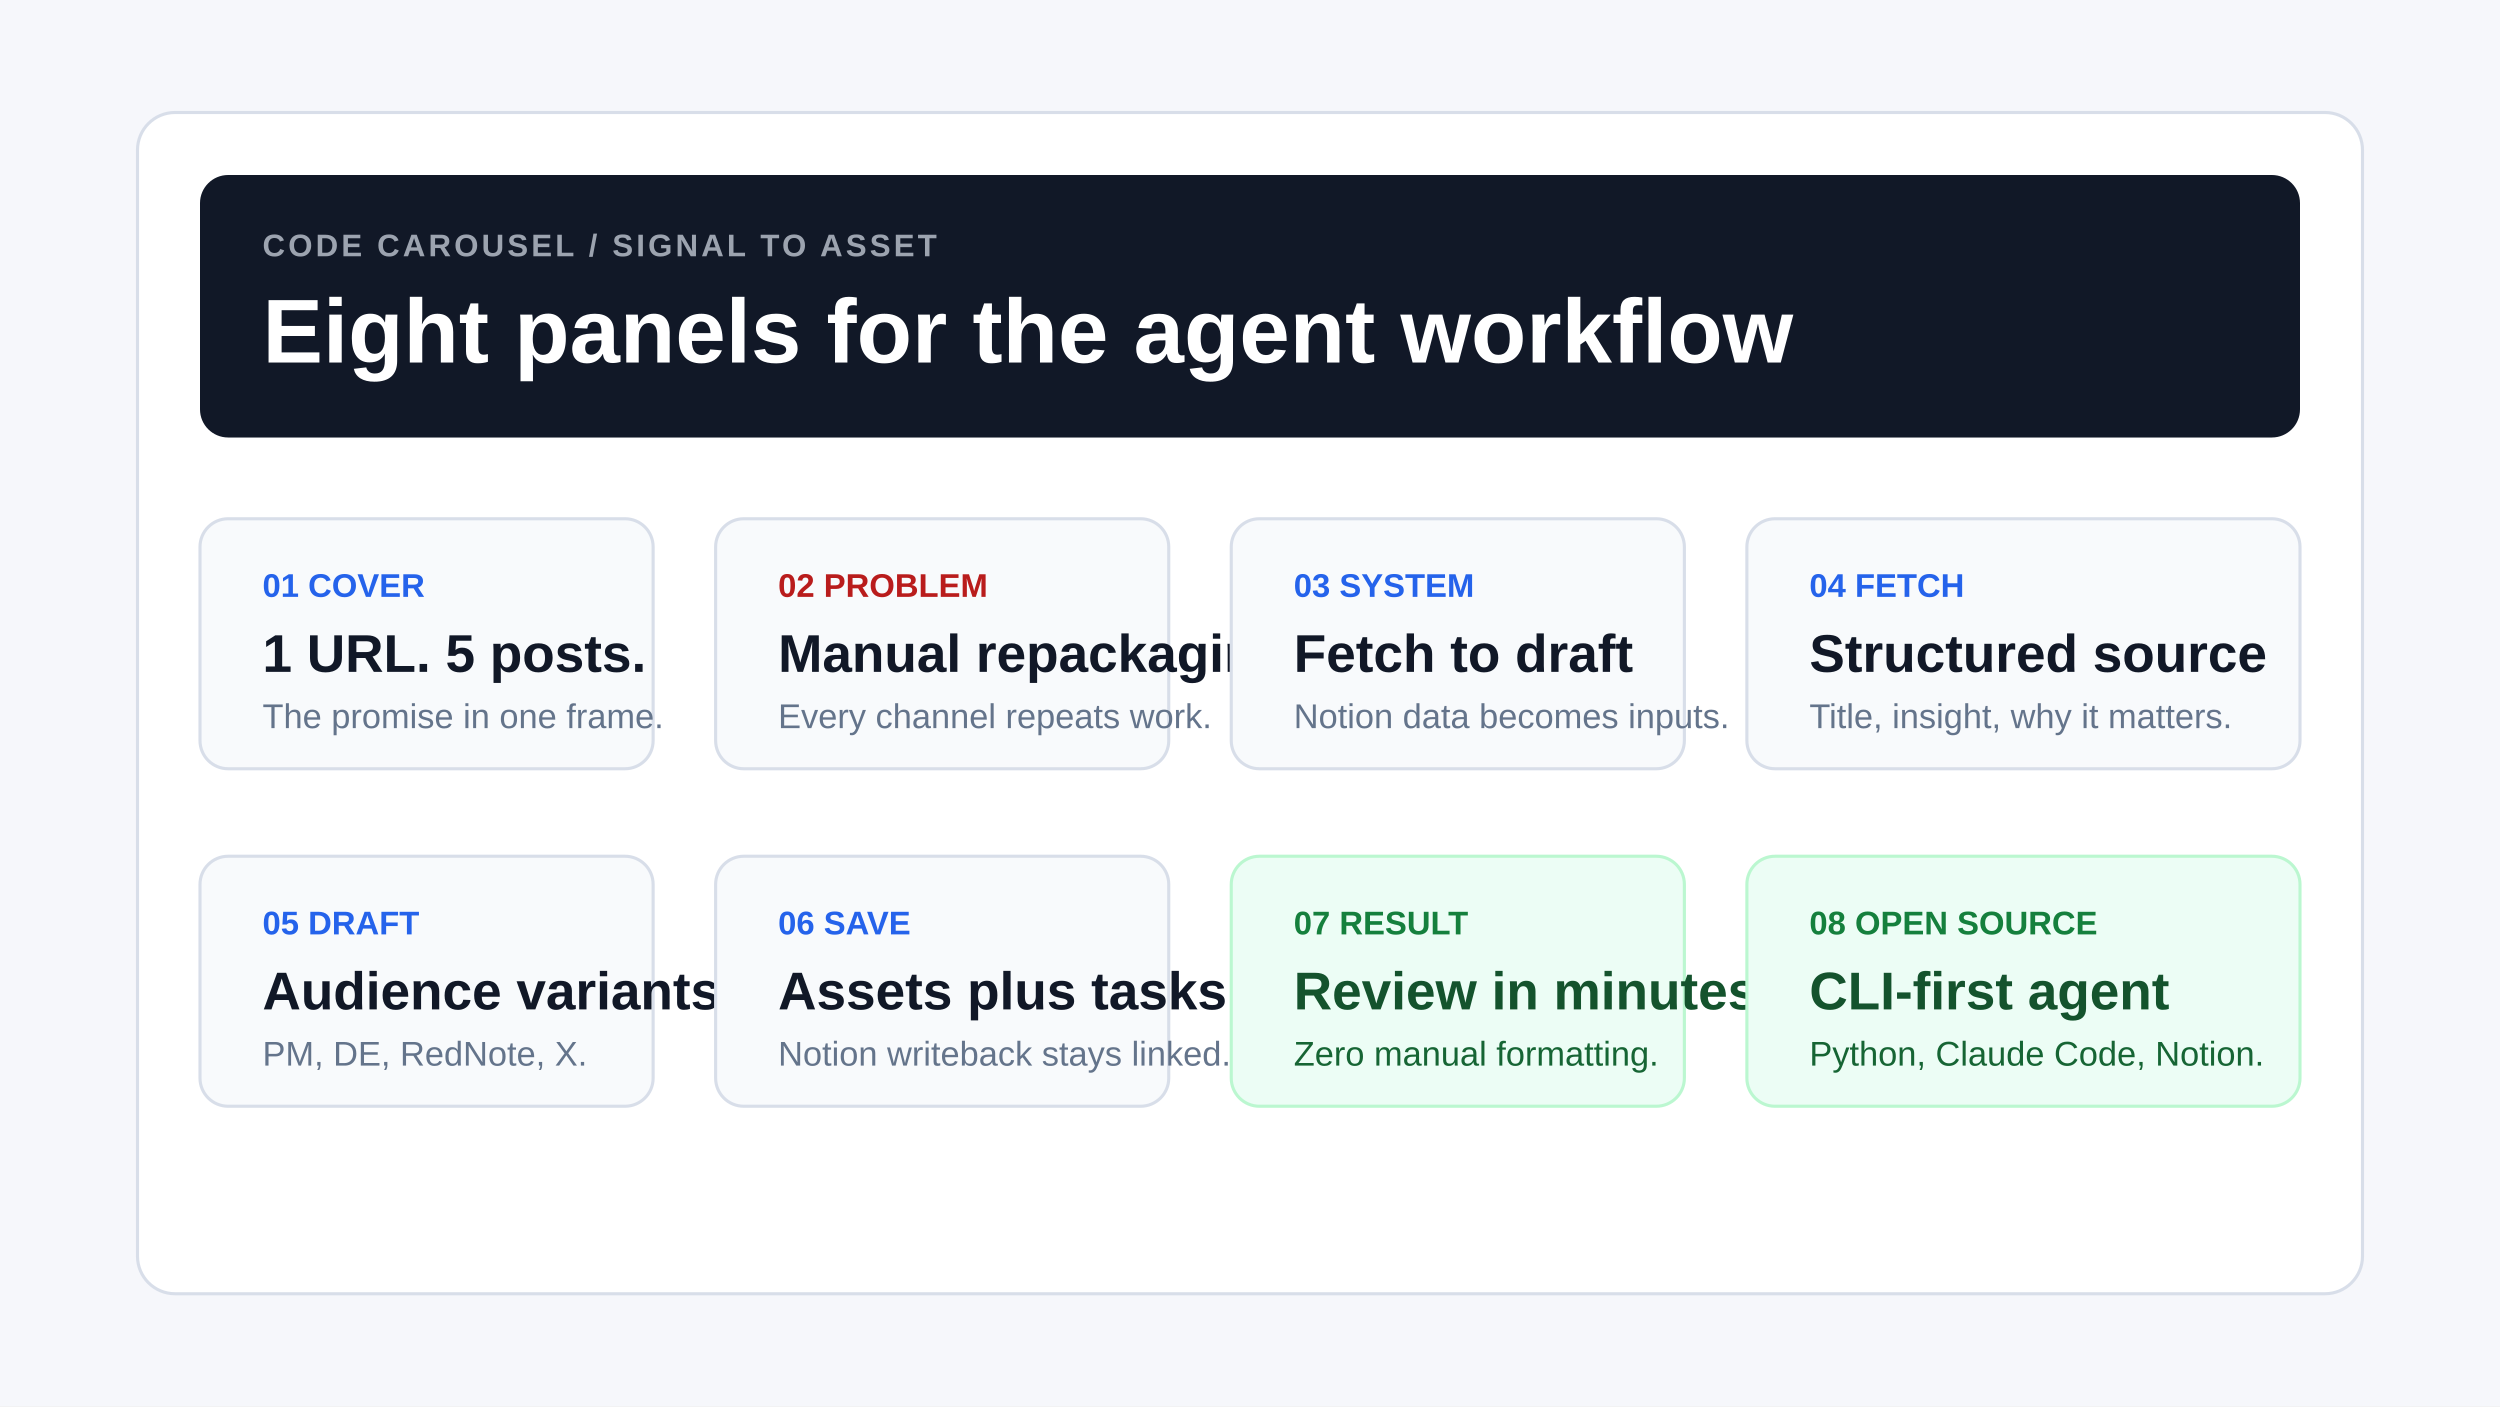
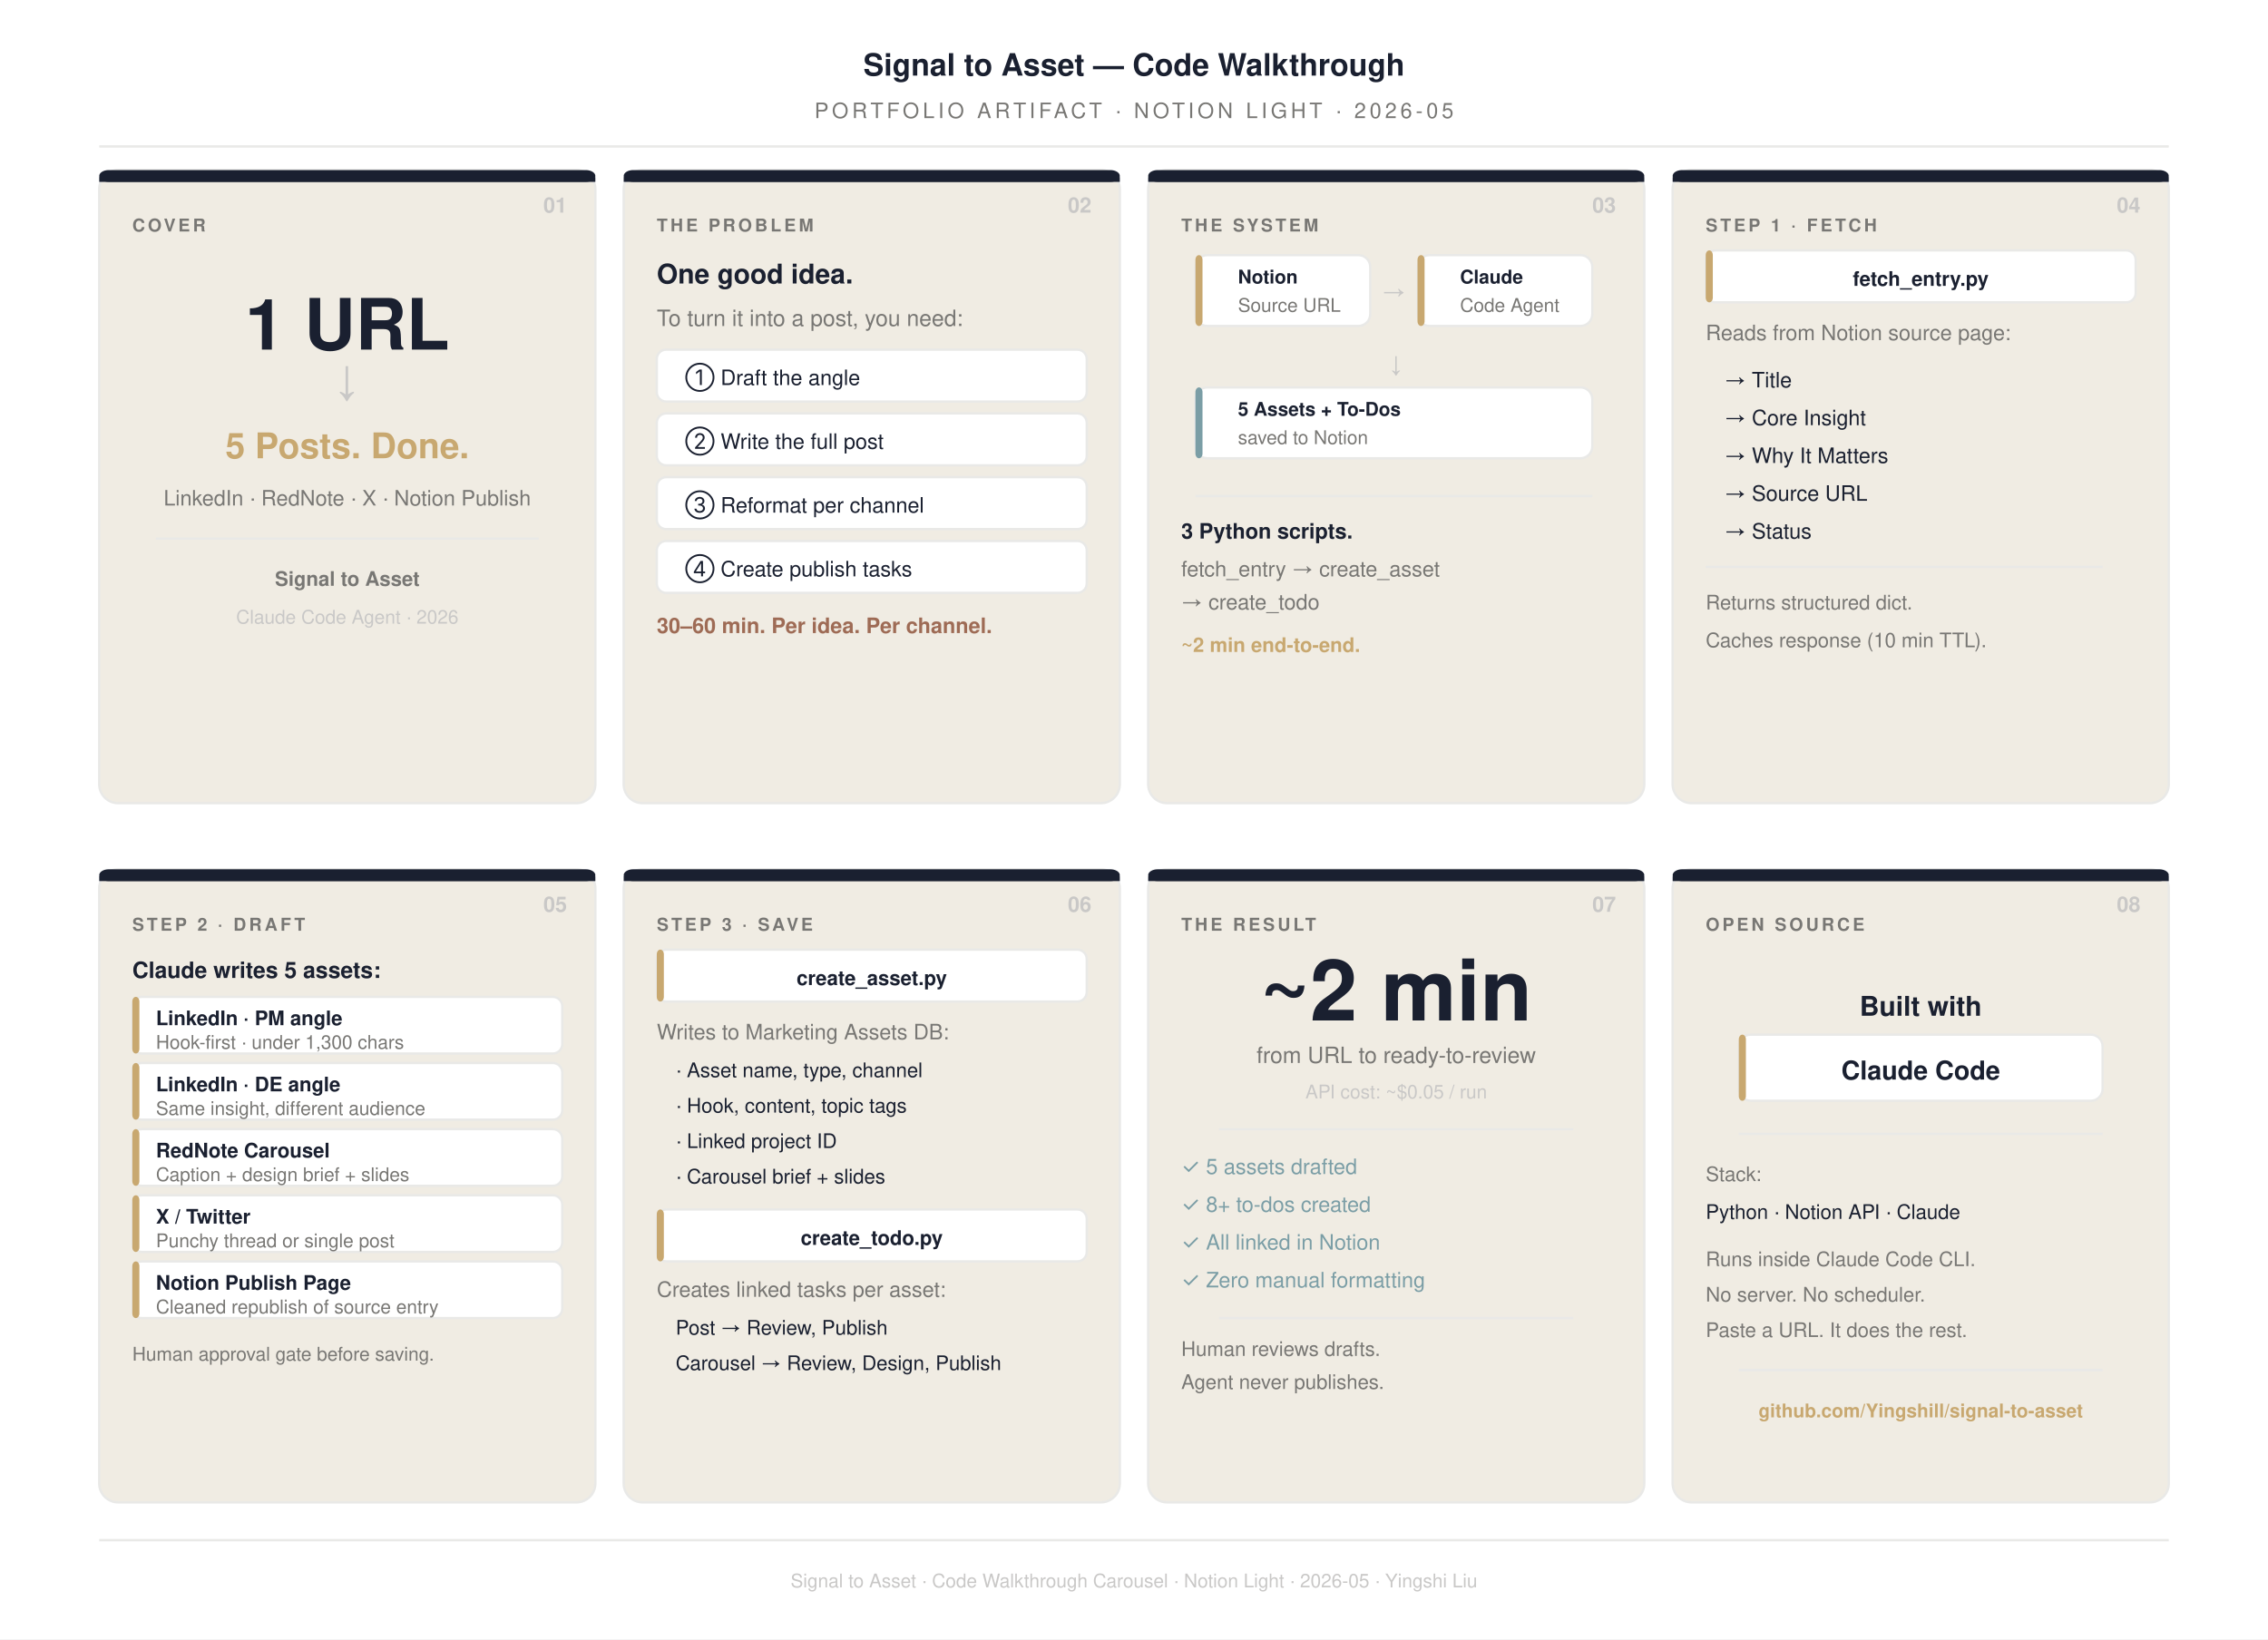
- <svg xmlns="http://www.w3.org/2000/svg" width="1600" height="900" viewBox="0 0 1600 900" fill="none">
-   <rect width="1600" height="900" fill="#F6F7FB" />
-   <rect x="88" y="72" width="1424" height="756" rx="24" fill="#FFFFFF" stroke="#D8DEE9" stroke-width="2" />
-   <rect x="128" y="112" width="1344" height="168" rx="18" fill="#111827" />
-   <text x="168" y="164" fill="#9CA3AF" font-family="Arial, Helvetica, sans-serif" font-size="20" font-weight="700" letter-spacing="2">CODE CAROUSEL / SIGNAL TO ASSET</text>
-   <text x="168" y="232" fill="#FFFFFF" font-family="Arial, Helvetica, sans-serif" font-size="58" font-weight="800">Eight panels for the agent workflow</text>
-   <rect x="128" y="332" width="290" height="160" rx="18" fill="#F8FAFC" stroke="#D8DEE9" stroke-width="2" />
-   <text x="168" y="382" fill="#2563EB" font-family="Arial, Helvetica, sans-serif" font-size="21" font-weight="800">01 COVER</text>
-   <text x="168" y="430" fill="#111827" font-family="Arial, Helvetica, sans-serif" font-size="34" font-weight="800">1 URL. 5 posts.</text>
-   <text x="168" y="466" fill="#64748B" font-family="Arial, Helvetica, sans-serif" font-size="22">The promise in one frame.</text>
-   <rect x="458" y="332" width="290" height="160" rx="18" fill="#F8FAFC" stroke="#D8DEE9" stroke-width="2" />
-   <text x="498" y="382" fill="#B91C1C" font-family="Arial, Helvetica, sans-serif" font-size="21" font-weight="800">02 PROBLEM</text>
-   <text x="498" y="430" fill="#111827" font-family="Arial, Helvetica, sans-serif" font-size="34" font-weight="800">Manual repackaging</text>
-   <text x="498" y="466" fill="#64748B" font-family="Arial, Helvetica, sans-serif" font-size="22">Every channel repeats work.</text>
-   <rect x="788" y="332" width="290" height="160" rx="18" fill="#F8FAFC" stroke="#D8DEE9" stroke-width="2" />
-   <text x="828" y="382" fill="#2563EB" font-family="Arial, Helvetica, sans-serif" font-size="21" font-weight="800">03 SYSTEM</text>
-   <text x="828" y="430" fill="#111827" font-family="Arial, Helvetica, sans-serif" font-size="34" font-weight="800">Fetch to draft</text>
-   <text x="828" y="466" fill="#64748B" font-family="Arial, Helvetica, sans-serif" font-size="22">Notion data becomes inputs.</text>
-   <rect x="1118" y="332" width="354" height="160" rx="18" fill="#F8FAFC" stroke="#D8DEE9" stroke-width="2" />
-   <text x="1158" y="382" fill="#2563EB" font-family="Arial, Helvetica, sans-serif" font-size="21" font-weight="800">04 FETCH</text>
-   <text x="1158" y="430" fill="#111827" font-family="Arial, Helvetica, sans-serif" font-size="34" font-weight="800">Structured source</text>
-   <text x="1158" y="466" fill="#64748B" font-family="Arial, Helvetica, sans-serif" font-size="22">Title, insight, why it matters.</text>
-   <rect x="128" y="548" width="290" height="160" rx="18" fill="#F8FAFC" stroke="#D8DEE9" stroke-width="2" />
-   <text x="168" y="598" fill="#2563EB" font-family="Arial, Helvetica, sans-serif" font-size="21" font-weight="800">05 DRAFT</text>
-   <text x="168" y="646" fill="#111827" font-family="Arial, Helvetica, sans-serif" font-size="34" font-weight="800">Audience variants</text>
-   <text x="168" y="682" fill="#64748B" font-family="Arial, Helvetica, sans-serif" font-size="22">PM, DE, RedNote, X.</text>
-   <rect x="458" y="548" width="290" height="160" rx="18" fill="#F8FAFC" stroke="#D8DEE9" stroke-width="2" />
-   <text x="498" y="598" fill="#2563EB" font-family="Arial, Helvetica, sans-serif" font-size="21" font-weight="800">06 SAVE</text>
-   <text x="498" y="646" fill="#111827" font-family="Arial, Helvetica, sans-serif" font-size="34" font-weight="800">Assets plus tasks</text>
-   <text x="498" y="682" fill="#64748B" font-family="Arial, Helvetica, sans-serif" font-size="22">Notion writeback stays linked.</text>
-   <rect x="788" y="548" width="290" height="160" rx="18" fill="#ECFDF5" stroke="#BBF7D0" stroke-width="2" />
-   <text x="828" y="598" fill="#15803D" font-family="Arial, Helvetica, sans-serif" font-size="21" font-weight="800">07 RESULT</text>
-   <text x="828" y="646" fill="#14532D" font-family="Arial, Helvetica, sans-serif" font-size="34" font-weight="800">Review in minutes</text>
-   <text x="828" y="682" fill="#166534" font-family="Arial, Helvetica, sans-serif" font-size="22">Zero manual formatting.</text>
-   <rect x="1118" y="548" width="354" height="160" rx="18" fill="#ECFDF5" stroke="#BBF7D0" stroke-width="2" />
-   <text x="1158" y="598" fill="#15803D" font-family="Arial, Helvetica, sans-serif" font-size="21" font-weight="800">08 OPEN SOURCE</text>
-   <text x="1158" y="646" fill="#14532D" font-family="Arial, Helvetica, sans-serif" font-size="34" font-weight="800">CLI-first agent</text>
-   <text x="1158" y="682" fill="#166534" font-family="Arial, Helvetica, sans-serif" font-size="22">Python, Claude Code, Notion.</text>
+ <svg xmlns="http://www.w3.org/2000/svg" viewBox="0 0 960 694" font-family="-apple-system,BlinkMacSystemFont,'Segoe UI',Helvetica,Arial,sans-serif">
+   <rect width="960" height="694" fill="#ffffff" />
+   <text x="480" y="32" font-size="13" font-weight="700" fill="#1A2030" text-anchor="middle">Signal to Asset — Code Walkthrough</text>
+   <text x="480" y="50" font-size="9" fill="#787774" text-anchor="middle" letter-spacing="1.5">PORTFOLIO ARTIFACT · NOTION LIGHT · 2026-05</text>
+   <line x1="42" y1="62" x2="918" y2="62" stroke="#e9e9e7" stroke-width="1" />
+   <rect x="42" y="72" width="210" height="268" rx="8" fill="#F0ECE3" stroke="#e9e9e7" stroke-width="1" />
+   <rect x="42" y="72" width="210" height="5" rx="4" fill="#1A2030" />
+   <rect x="42" y="75" width="210" height="2" fill="#1A2030" />
+   <text x="240" y="90" font-size="9" fill="#c9c8c7" text-anchor="end" font-weight="600">01</text>
+   <text x="56" y="98" font-size="7.5" fill="#787774" letter-spacing="1.2" font-weight="600">COVER</text>
+   <text x="147" y="148" font-size="30" font-weight="800" fill="#1A2030" text-anchor="middle">1 URL</text>
+   <text x="147" y="168" font-size="18" fill="#c9c8c7" text-anchor="middle">↓</text>
+   <text x="147" y="194" font-size="15" font-weight="700" fill="#C8A870" text-anchor="middle">5 Posts. Done.</text>
+   <text x="147" y="214" font-size="9" fill="#787774" text-anchor="middle">LinkedIn · RedNote · X · Notion Publish</text>
+   <line x1="66" y1="228" x2="228" y2="228" stroke="#e9e9e7" stroke-width="1" />
+   <text x="147" y="248" font-size="8.5" fill="#787774" text-anchor="middle" font-weight="600">Signal to Asset</text>
+   <text x="147" y="264" font-size="8" fill="#c9c8c7" text-anchor="middle">Claude Code Agent · 2026</text>
+   <rect x="264" y="72" width="210" height="268" rx="8" fill="#F0ECE3" stroke="#e9e9e7" stroke-width="1" />
+   <rect x="264" y="72" width="210" height="5" rx="4" fill="#1A2030" />
+   <rect x="264" y="75" width="210" height="2" fill="#1A2030" />
+   <text x="462" y="90" font-size="9" fill="#c9c8c7" text-anchor="end" font-weight="600">02</text>
+   <text x="278" y="98" font-size="7.5" fill="#787774" letter-spacing="1.2" font-weight="600">THE PROBLEM</text>
+   <text x="278" y="120" font-size="11.5" font-weight="700" fill="#1A2030">One good idea.</text>
+   <text x="278" y="138" font-size="9.5" fill="#787774">To turn it into a post, you need:</text>
+   <rect x="278" y="148" width="182" height="22" rx="4" fill="#ffffff" stroke="#e9e9e7" stroke-width="1" />
+   <text x="290" y="163" font-size="9" fill="#1A2030">① Draft the angle</text>
+   <rect x="278" y="175" width="182" height="22" rx="4" fill="#ffffff" stroke="#e9e9e7" stroke-width="1" />
+   <text x="290" y="190" font-size="9" fill="#1A2030">② Write the full post</text>
+   <rect x="278" y="202" width="182" height="22" rx="4" fill="#ffffff" stroke="#e9e9e7" stroke-width="1" />
+   <text x="290" y="217" font-size="9" fill="#1A2030">③ Reformat per channel</text>
+   <rect x="278" y="229" width="182" height="22" rx="4" fill="#ffffff" stroke="#e9e9e7" stroke-width="1" />
+   <text x="290" y="244" font-size="9" fill="#1A2030">④ Create publish tasks</text>
+   <text x="278" y="268" font-size="9" fill="#9E6B55" font-weight="600">30–60 min. Per idea. Per channel.</text>
+   <rect x="486" y="72" width="210" height="268" rx="8" fill="#F0ECE3" stroke="#e9e9e7" stroke-width="1" />
+   <rect x="486" y="72" width="210" height="5" rx="4" fill="#1A2030" />
+   <rect x="486" y="75" width="210" height="2" fill="#1A2030" />
+   <text x="684" y="90" font-size="9" fill="#c9c8c7" text-anchor="end" font-weight="600">03</text>
+   <text x="500" y="98" font-size="7.5" fill="#787774" letter-spacing="1.2" font-weight="600">THE SYSTEM</text>
+   <rect x="506" y="108" width="74" height="30" rx="5" fill="#ffffff" stroke="#e9e9e7" stroke-width="1" />
+   <rect x="506" y="108" width="3" height="30" rx="2" fill="#C8A870" />
+   <text x="524" y="120" font-size="8" fill="#1A2030" font-weight="700">Notion</text>
+   <text x="524" y="132" font-size="8" fill="#787774">Source URL</text>
+   <text x="590" y="127" font-size="10" fill="#c9c8c7" text-anchor="middle">→</text>
+   <rect x="600" y="108" width="74" height="30" rx="5" fill="#ffffff" stroke="#e9e9e7" stroke-width="1" />
+   <rect x="600" y="108" width="3" height="30" rx="2" fill="#C8A870" />
+   <text x="618" y="120" font-size="8" fill="#1A2030" font-weight="700">Claude</text>
+   <text x="618" y="132" font-size="8" fill="#787774">Code Agent</text>
+   <text x="591" y="158" font-size="10" fill="#c9c8c7" text-anchor="middle">↓</text>
+   <rect x="506" y="164" width="168" height="30" rx="5" fill="#ffffff" stroke="#e9e9e7" stroke-width="1" />
+   <rect x="506" y="164" width="3" height="30" rx="2" fill="#7B9EA6" />
+   <text x="524" y="176" font-size="8" fill="#1A2030" font-weight="700">5 Assets + To-Dos</text>
+   <text x="524" y="188" font-size="8" fill="#787774">saved to Notion</text>
+   <line x1="506" y1="210" x2="674" y2="210" stroke="#e9e9e7" stroke-width="1" />
+   <text x="500" y="228" font-size="9" fill="#1A2030" font-weight="600">3 Python scripts.</text>
+   <text x="500" y="244" font-size="9" fill="#787774">fetch_entry → create_asset</text>
+   <text x="500" y="258" font-size="9" fill="#787774">→ create_todo</text>
+   <text x="500" y="276" font-size="8.5" fill="#C8A870" font-weight="600">~2 min end-to-end.</text>
+   <rect x="708" y="72" width="210" height="268" rx="8" fill="#F0ECE3" stroke="#e9e9e7" stroke-width="1" />
+   <rect x="708" y="72" width="210" height="5" rx="4" fill="#1A2030" />
+   <rect x="708" y="75" width="210" height="2" fill="#1A2030" />
+   <text x="906" y="90" font-size="9" fill="#c9c8c7" text-anchor="end" font-weight="600">04</text>
+   <text x="722" y="98" font-size="7.5" fill="#787774" letter-spacing="1.2" font-weight="600">STEP 1 · FETCH</text>
+   <rect x="722" y="106" width="182" height="22" rx="4" fill="#ffffff" stroke="#e9e9e7" stroke-width="1" />
+   <rect x="722" y="106" width="3" height="22" rx="2" fill="#C8A870" />
+   <text x="813" y="121" font-size="8.5" fill="#1A2030" font-weight="700" text-anchor="middle">fetch_entry.py</text>
+   <text x="722" y="144" font-size="9" fill="#787774">Reads from Notion source page:</text>
+   <text x="730" y="164" font-size="9" fill="#1A2030">→  Title</text>
+   <text x="730" y="180" font-size="9" fill="#1A2030">→  Core Insight</text>
+   <text x="730" y="196" font-size="9" fill="#1A2030">→  Why It Matters</text>
+   <text x="730" y="212" font-size="9" fill="#1A2030">→  Source URL</text>
+   <text x="730" y="228" font-size="9" fill="#1A2030">→  Status</text>
+   <line x1="722" y1="240" x2="890" y2="240" stroke="#e9e9e7" stroke-width="1" />
+   <text x="722" y="258" font-size="8.5" fill="#787774">Returns structured dict.</text>
+   <text x="722" y="274" font-size="8.5" fill="#787774">Caches response (10 min TTL).</text>
+   <rect x="42" y="368" width="210" height="268" rx="8" fill="#F0ECE3" stroke="#e9e9e7" stroke-width="1" />
+   <rect x="42" y="368" width="210" height="5" rx="4" fill="#1A2030" />
+   <rect x="42" y="371" width="210" height="2" fill="#1A2030" />
+   <text x="240" y="386" font-size="9" fill="#c9c8c7" text-anchor="end" font-weight="600">05</text>
+   <text x="56" y="394" font-size="7.5" fill="#787774" letter-spacing="1.2" font-weight="600">STEP 2 · DRAFT</text>
+   <text x="56" y="414" font-size="9.5" fill="#1A2030" font-weight="600">Claude writes 5 assets:</text>
+   <rect x="56" y="422" width="182" height="24" rx="4" fill="#ffffff" stroke="#e9e9e7" stroke-width="1" />
+   <rect x="56" y="422" width="3" height="24" rx="2" fill="#C8A870" />
+   <text x="66" y="434" font-size="8.5" fill="#1A2030" font-weight="700">LinkedIn · PM angle</text>
+   <text x="66" y="444" font-size="8" fill="#787774">Hook-first · under 1,300 chars</text>
+   <rect x="56" y="450" width="182" height="24" rx="4" fill="#ffffff" stroke="#e9e9e7" stroke-width="1" />
+   <rect x="56" y="450" width="3" height="24" rx="2" fill="#C8A870" />
+   <text x="66" y="462" font-size="8.5" fill="#1A2030" font-weight="700">LinkedIn · DE angle</text>
+   <text x="66" y="472" font-size="8" fill="#787774">Same insight, different audience</text>
+   <rect x="56" y="478" width="182" height="24" rx="4" fill="#ffffff" stroke="#e9e9e7" stroke-width="1" />
+   <rect x="56" y="478" width="3" height="24" rx="2" fill="#C8A870" />
+   <text x="66" y="490" font-size="8.5" fill="#1A2030" font-weight="700">RedNote Carousel</text>
+   <text x="66" y="500" font-size="8" fill="#787774">Caption + design brief + slides</text>
+   <rect x="56" y="506" width="182" height="24" rx="4" fill="#ffffff" stroke="#e9e9e7" stroke-width="1" />
+   <rect x="56" y="506" width="3" height="24" rx="2" fill="#C8A870" />
+   <text x="66" y="518" font-size="8.5" fill="#1A2030" font-weight="700">X / Twitter</text>
+   <text x="66" y="528" font-size="8" fill="#787774">Punchy thread or single post</text>
+   <rect x="56" y="534" width="182" height="24" rx="4" fill="#ffffff" stroke="#e9e9e7" stroke-width="1" />
+   <rect x="56" y="534" width="3" height="24" rx="2" fill="#C8A870" />
+   <text x="66" y="546" font-size="8.5" fill="#1A2030" font-weight="700">Notion Publish Page</text>
+   <text x="66" y="556" font-size="8" fill="#787774">Cleaned republish of source entry</text>
+   <text x="56" y="576" font-size="8" fill="#787774">Human approval gate before saving.</text>
+   <rect x="264" y="368" width="210" height="268" rx="8" fill="#F0ECE3" stroke="#e9e9e7" stroke-width="1" />
+   <rect x="264" y="368" width="210" height="5" rx="4" fill="#1A2030" />
+   <rect x="264" y="371" width="210" height="2" fill="#1A2030" />
+   <text x="462" y="386" font-size="9" fill="#c9c8c7" text-anchor="end" font-weight="600">06</text>
+   <text x="278" y="394" font-size="7.5" fill="#787774" letter-spacing="1.2" font-weight="600">STEP 3 · SAVE</text>
+   <rect x="278" y="402" width="182" height="22" rx="4" fill="#ffffff" stroke="#e9e9e7" stroke-width="1" />
+   <rect x="278" y="402" width="3" height="22" rx="2" fill="#C8A870" />
+   <text x="369" y="417" font-size="8.5" fill="#1A2030" font-weight="700" text-anchor="middle">create_asset.py</text>
+   <text x="278" y="440" font-size="9" fill="#787774">Writes to Marketing Assets DB:</text>
+   <text x="286" y="456" font-size="8.5" fill="#1A2030">· Asset name, type, channel</text>
+   <text x="286" y="471" font-size="8.5" fill="#1A2030">· Hook, content, topic tags</text>
+   <text x="286" y="486" font-size="8.5" fill="#1A2030">· Linked project ID</text>
+   <text x="286" y="501" font-size="8.5" fill="#1A2030">· Carousel brief + slides</text>
+   <rect x="278" y="512" width="182" height="22" rx="4" fill="#ffffff" stroke="#e9e9e7" stroke-width="1" />
+   <rect x="278" y="512" width="3" height="22" rx="2" fill="#C8A870" />
+   <text x="369" y="527" font-size="8.5" fill="#1A2030" font-weight="700" text-anchor="middle">create_todo.py</text>
+   <text x="278" y="549" font-size="9" fill="#787774">Creates linked tasks per asset:</text>
+   <text x="286" y="565" font-size="8.5" fill="#1A2030">Post → Review, Publish</text>
+   <text x="286" y="580" font-size="8.5" fill="#1A2030">Carousel → Review, Design, Publish</text>
+   <rect x="486" y="368" width="210" height="268" rx="8" fill="#F0ECE3" stroke="#e9e9e7" stroke-width="1" />
+   <rect x="486" y="368" width="210" height="5" rx="4" fill="#1A2030" />
+   <rect x="486" y="371" width="210" height="2" fill="#1A2030" />
+   <text x="684" y="386" font-size="9" fill="#c9c8c7" text-anchor="end" font-weight="600">07</text>
+   <text x="500" y="394" font-size="7.5" fill="#787774" letter-spacing="1.2" font-weight="600">THE RESULT</text>
+   <text x="591" y="432" font-size="36" font-weight="800" fill="#1A2030" text-anchor="middle">~2 min</text>
+   <text x="591" y="450" font-size="9.5" fill="#787774" text-anchor="middle">from URL to ready-to-review</text>
+   <text x="591" y="465" font-size="8" fill="#c9c8c7" text-anchor="middle">API cost: ~$0.05 / run</text>
+   <line x1="516" y1="478" x2="666" y2="478" stroke="#e9e9e7" stroke-width="1" />
+   <text x="500" y="497" font-size="9" fill="#7B9EA6">✓  5 assets drafted</text>
+   <text x="500" y="513" font-size="9" fill="#7B9EA6">✓  8+ to-dos created</text>
+   <text x="500" y="529" font-size="9" fill="#7B9EA6">✓  All linked in Notion</text>
+   <text x="500" y="545" font-size="9" fill="#7B9EA6">✓  Zero manual formatting</text>
+   <line x1="516" y1="558" x2="666" y2="558" stroke="#e9e9e7" stroke-width="1" />
+   <text x="500" y="574" font-size="8.5" fill="#787774">Human reviews drafts.</text>
+   <text x="500" y="588" font-size="8.5" fill="#787774">Agent never publishes.</text>
+   <rect x="708" y="368" width="210" height="268" rx="8" fill="#F0ECE3" stroke="#e9e9e7" stroke-width="1" />
+   <rect x="708" y="368" width="210" height="5" rx="4" fill="#1A2030" />
+   <rect x="708" y="371" width="210" height="2" fill="#1A2030" />
+   <text x="906" y="386" font-size="9" fill="#c9c8c7" text-anchor="end" font-weight="600">08</text>
+   <text x="722" y="394" font-size="7.5" fill="#787774" letter-spacing="1.2" font-weight="600">OPEN SOURCE</text>
+   <text x="813" y="430" font-size="11.5" font-weight="700" fill="#1A2030" text-anchor="middle">Built with</text>
+   <rect x="736" y="438" width="154" height="28" rx="5" fill="#ffffff" stroke="#e9e9e7" stroke-width="1" />
+   <rect x="736" y="438" width="3" height="28" rx="2" fill="#C8A870" />
+   <text x="813" y="457" font-size="11" fill="#1A2030" font-weight="700" text-anchor="middle">Claude Code</text>
+   <line x1="736" y1="480" x2="890" y2="480" stroke="#e9e9e7" stroke-width="1" />
+   <text x="722" y="500" font-size="8.5" fill="#787774">Stack:</text>
+   <text x="722" y="516" font-size="8.5" fill="#1A2030">Python · Notion API · Claude</text>
+   <text x="722" y="536" font-size="8.5" fill="#787774">Runs inside Claude Code CLI.</text>
+   <text x="722" y="551" font-size="8.5" fill="#787774">No server. No scheduler.</text>
+   <text x="722" y="566" font-size="8.5" fill="#787774">Paste a URL. It does the rest.</text>
+   <line x1="736" y1="580" x2="890" y2="580" stroke="#e9e9e7" stroke-width="1" />
+   <text x="813" y="600" font-size="8" fill="#C8A870" text-anchor="middle" font-weight="600">github.com/Yingshill/signal-to-asset</text>
+   <line x1="42" y1="652" x2="918" y2="652" stroke="#e9e9e7" stroke-width="1" />
+   <text x="480" y="672" font-size="8" fill="#c9c8c7" text-anchor="middle">Signal to Asset · Code Walkthrough Carousel · Notion Light · 2026-05 · Yingshi Liu</text>
</svg>
